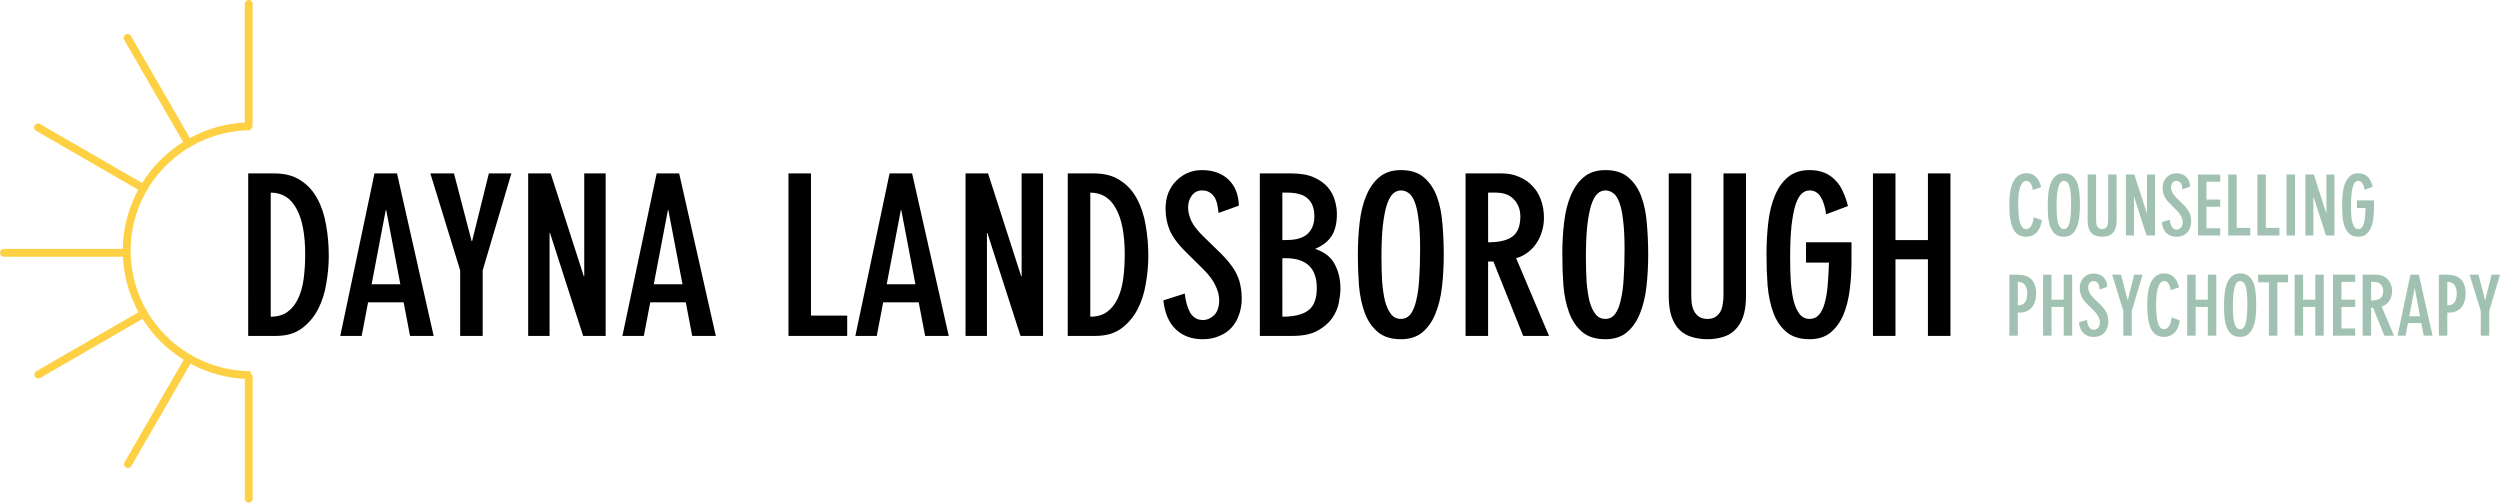
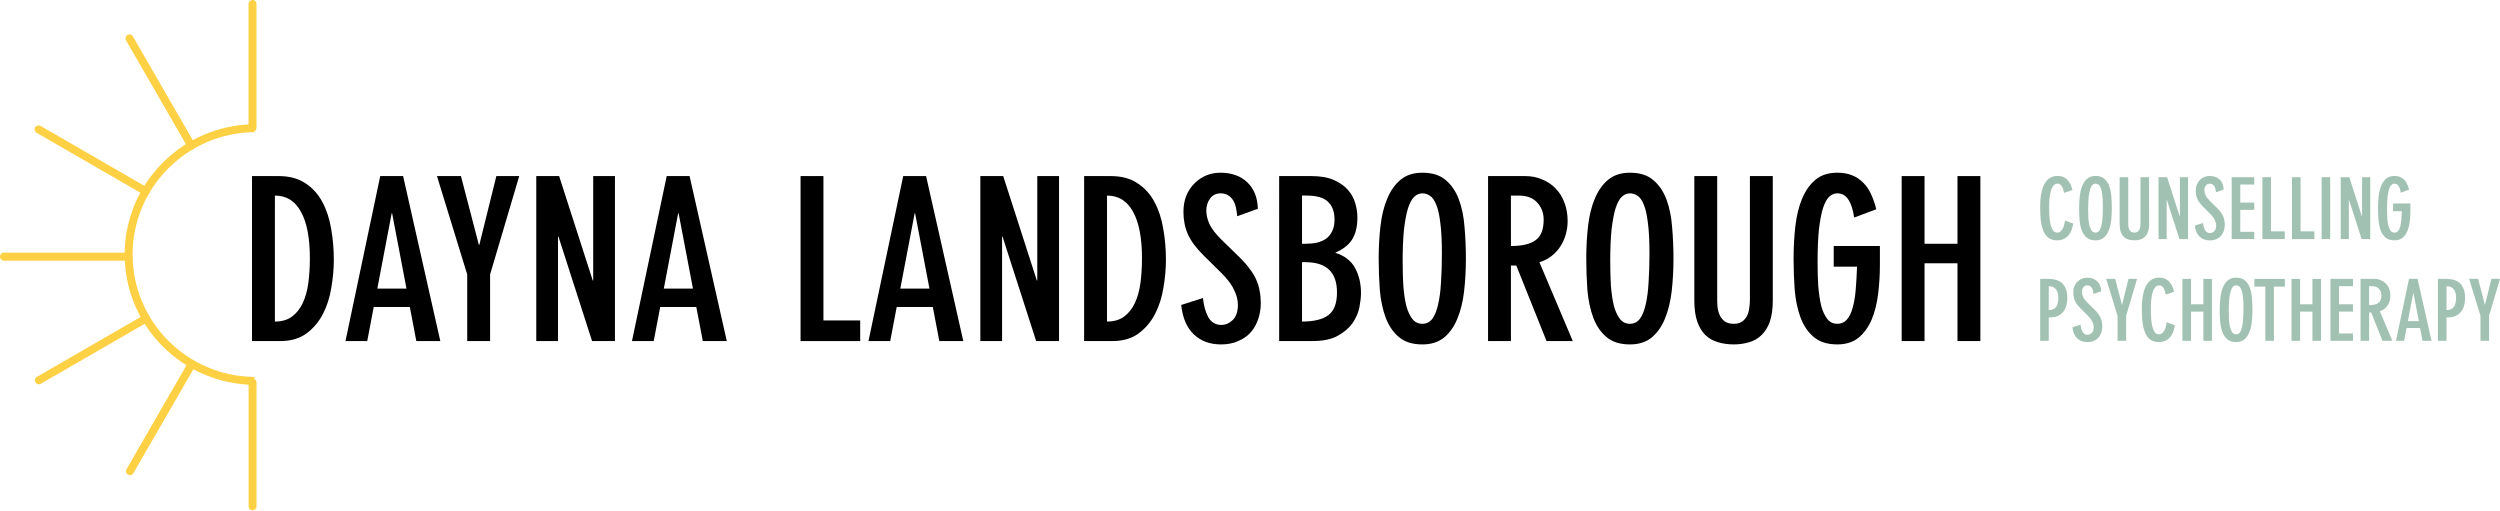
- <svg xmlns="http://www.w3.org/2000/svg" width="159.701mm" height="32.106mm" viewBox="0 0 159.701 32.106" version="1.1" id="svg21">
+ <svg xmlns="http://www.w3.org/2000/svg" width="157.289mm" height="32.106mm" viewBox="0 0 157.289 32.106" version="1.1" id="svg21">
  <defs id="defs18" />
  <g id="layer1" style="fill:none;fill-opacity:1;stroke:#000000;stroke-opacity:1" transform="translate(-11.00839,-23.67807)">
    <g id="g24708" transform="matrix(0.2372902,0,0,0.2372902,1.330348,16.20463)" style="stroke-width:0.999;stroke-dasharray:none">
      <g id="g8469" style="stroke-width:2.107;stroke-dasharray:none">
        <path id="path12161" style="fill:none;fill-opacity:1;stroke:#fed043;stroke-width:2.107;stroke-linejoin:round;stroke-dasharray:none;stroke-opacity:1;paint-order:stroke fill markers" d="m 108.244,65.485 c -18.465,0.172 -33.345,15.119 -33.351,33.501 0.006,18.383 14.886,33.33 33.351,33.501" />
        <path style="fill:none;fill-opacity:1;stroke:#fed043;stroke-width:2.107;stroke-linecap:round;stroke-linejoin:round;stroke-dasharray:none;stroke-opacity:1;paint-order:stroke fill markers" d="m 107.751,132.947 v 32.797" id="path22361" />
        <path style="fill:none;fill-opacity:1;stroke:#fed043;stroke-width:2.107;stroke-linecap:round;stroke-linejoin:round;stroke-dasharray:none;stroke-opacity:1;paint-order:stroke fill markers" d="M 74.636,99.549 H 41.839" id="path22361-04" />
        <path style="fill:none;fill-opacity:1;stroke:#fed043;stroke-width:2.107;stroke-linecap:round;stroke-linejoin:round;stroke-dasharray:none;stroke-opacity:1;paint-order:stroke fill markers" d="m 75.115,41.683 16.398,28.403" id="path22361-04-7" />
        <path style="fill:none;fill-opacity:1;stroke:#fed043;stroke-width:2.107;stroke-linecap:round;stroke-linejoin:round;stroke-dasharray:none;stroke-opacity:1;paint-order:stroke fill markers" d="M 79.42,82.193 51.017,65.794" id="path22361-04-8" />
        <path style="fill:none;fill-opacity:1;stroke:#fed043;stroke-width:2.107;stroke-linecap:round;stroke-linejoin:round;stroke-dasharray:none;stroke-opacity:1;paint-order:stroke fill markers" d="m 75.245,156.418 16.398,-28.403" id="path22361-04-7-4" />
        <path style="fill:none;fill-opacity:1;stroke:#fed043;stroke-width:2.107;stroke-linecap:round;stroke-linejoin:round;stroke-dasharray:none;stroke-opacity:1;paint-order:stroke fill markers" d="M 79.498,115.925 51.096,132.323" id="path22361-04-8-9" />
        <path style="fill:none;fill-opacity:1;stroke:#fed043;stroke-width:2.107;stroke-linecap:round;stroke-linejoin:round;stroke-dasharray:none;stroke-opacity:1;paint-order:stroke fill markers" d="M 107.738,65.345 V 32.549" id="path22361-0" />
      </g>
    </g>
    <g aria-label="DAYNA LANDSBOROUGH" id="text296" style="font-size:14.104px;font-family:Avenir;-inkscape-font-specification:Avenir;direction:rtl;stroke:#fed043;stroke-width:0.508;stroke-linejoin:round;paint-order:stroke fill markers">
      <path d="m 28.303,43.909 q 0.649,0 1.072,-0.31 0.423,-0.31 0.677,-0.846 0.254,-0.536 0.353,-1.255 0.099,-0.733 0.099,-1.566 0,-1.932 -0.564,-2.934 -0.55,-1.015 -1.636,-1.015 z m -1.439,-9.153 h 1.664 q 1.03,0 1.692,0.451 0.677,0.437 1.072,1.185 0.395,0.733 0.55,1.678 0.169,0.945 0.169,1.96 0,0.832 -0.155,1.735 -0.141,0.903 -0.522,1.65 -0.381,0.747 -1.044,1.241 -0.649,0.48 -1.65,0.48 h -1.777 z" style="font-family:'DINNeuzeitGrotesk LT BoldCond';-inkscape-font-specification:'DINNeuzeitGrotesk LT BoldCond';fill:#000000;stroke:none" id="path1275" />
      <path d="m 36.582,41.836 -0.903,-4.739 h -0.028 l -0.903,4.739 z m -0.212,-7.08 2.341,10.38 h -1.509 l -0.409,-2.144 h -2.271 l -0.409,2.144 h -1.368 l 2.186,-10.38 z" style="font-family:'DINNeuzeitGrotesk LT BoldCond';-inkscape-font-specification:'DINNeuzeitGrotesk LT BoldCond';fill:#000000;stroke:none" id="path1277" />
      <path d="m 40.009,34.756 1.128,4.33 h 0.028 l 1.072,-4.33 h 1.439 l -1.833,6.192 v 4.189 H 40.404 v -4.189 l -1.904,-6.192 z" style="font-family:'DINNeuzeitGrotesk LT BoldCond';-inkscape-font-specification:'DINNeuzeitGrotesk LT BoldCond';fill:#000000;stroke:none" id="path1279" />
-       <path d="m 46.186,34.756 2.116,6.572 h 0.028 v -6.572 h 1.368 V 45.136 H 48.26 L 46.144,38.564 h -0.028 v 6.572 H 44.748 V 34.756 Z" style="font-family:'DINNeuzeitGrotesk LT BoldCond';-inkscape-font-specification:'DINNeuzeitGrotesk LT BoldCond';fill:#000000;stroke:none" id="path1281" />
+       <path d="m 46.186,34.756 2.116,6.572 h 0.028 v -6.572 h 1.368 v 10.38 h -1.439 L 46.144,38.564 h -0.028 v 6.572 H 44.748 V 34.756 Z" style="font-family:'DINNeuzeitGrotesk LT BoldCond';-inkscape-font-specification:'DINNeuzeitGrotesk LT BoldCond';fill:#000000;stroke:none" id="path1281" />
      <path d="m 54.606,41.836 -0.903,-4.739 h -0.028 l -0.903,4.739 z m -0.212,-7.08 2.341,10.38 h -1.509 l -0.409,-2.144 h -2.271 l -0.409,2.144 h -1.368 l 2.186,-10.38 z" style="font-family:'DINNeuzeitGrotesk LT BoldCond';-inkscape-font-specification:'DINNeuzeitGrotesk LT BoldCond';fill:#000000;stroke:none" id="path1283" />
      <path d="m 62.815,34.756 v 9.083 h 2.313 v 1.298 H 61.376 V 34.756 Z" style="font-family:'DINNeuzeitGrotesk LT BoldCond';-inkscape-font-specification:'DINNeuzeitGrotesk LT BoldCond';fill:#000000;stroke:none" id="path1285" />
      <path d="m 69.486,41.836 -0.903,-4.739 h -0.028 l -0.903,4.739 z m -0.212,-7.08 2.341,10.38 H 70.106 L 69.697,42.992 H 67.426 l -0.409,2.144 h -1.368 l 2.186,-10.38 z" style="font-family:'DINNeuzeitGrotesk LT BoldCond';-inkscape-font-specification:'DINNeuzeitGrotesk LT BoldCond';fill:#000000;stroke:none" id="path1287" />
      <path d="m 74.126,34.756 2.116,6.572 h 0.028 v -6.572 h 1.368 v 10.38 h -1.439 l -2.116,-6.572 h -0.028 v 6.572 H 72.687 V 34.756 Z" style="font-family:'DINNeuzeitGrotesk LT BoldCond';-inkscape-font-specification:'DINNeuzeitGrotesk LT BoldCond';fill:#000000;stroke:none" id="path1289" />
      <path d="m 80.656,43.909 q 0.649,0 1.072,-0.31 0.423,-0.31 0.677,-0.846 0.254,-0.536 0.353,-1.255 0.099,-0.733 0.099,-1.566 0,-1.932 -0.564,-2.934 -0.55,-1.015 -1.636,-1.015 z m -1.439,-9.153 h 1.664 q 1.03,0 1.692,0.451 0.677,0.437 1.072,1.185 0.395,0.733 0.55,1.678 0.169,0.945 0.169,1.96 0,0.832 -0.155,1.735 -0.141,0.903 -0.522,1.65 -0.381,0.747 -1.044,1.241 -0.649,0.48 -1.65,0.48 h -1.777 z" style="font-family:'DINNeuzeitGrotesk LT BoldCond';-inkscape-font-specification:'DINNeuzeitGrotesk LT BoldCond';fill:#000000;stroke:none" id="path1291" />
      <path d="m 88.85,37.281 q -0.028,-0.296 -0.085,-0.55 -0.056,-0.268 -0.183,-0.465 -0.127,-0.197 -0.324,-0.31 -0.183,-0.113 -0.451,-0.113 -0.423,0 -0.663,0.324 -0.24,0.324 -0.24,0.762 0,0.395 0.197,0.846 0.212,0.451 0.776,1.001 l 1.171,1.142 q 0.367,0.367 0.606,0.705 0.254,0.324 0.395,0.663 0.155,0.338 0.212,0.705 0.071,0.353 0.071,0.762 0,0.536 -0.169,1.015 -0.155,0.465 -0.465,0.818 -0.31,0.353 -0.79,0.55 -0.465,0.212 -1.072,0.212 -1.058,0 -1.721,-0.635 -0.663,-0.635 -0.79,-1.848 l 1.368,-0.437 q 0.071,0.719 0.338,1.213 0.282,0.48 0.818,0.48 0.395,0 0.719,-0.31 0.324,-0.324 0.324,-0.959 0,-0.423 -0.226,-0.903 -0.212,-0.494 -0.79,-1.072 L 86.748,39.763 Q 86.043,39.072 85.747,38.423 q -0.282,-0.649 -0.282,-1.41 0,-0.578 0.183,-1.03 0.197,-0.465 0.522,-0.776 0.324,-0.324 0.733,-0.494 0.423,-0.169 0.874,-0.169 1.072,0 1.707,0.606 0.635,0.606 0.663,1.664 z" style="font-family:'DINNeuzeitGrotesk LT BoldCond';-inkscape-font-specification:'DINNeuzeitGrotesk LT BoldCond';fill:#000000;stroke:none" id="path1293" />
      <path d="m 92.926,39.015 h 0.226 q 0.381,0 0.719,-0.071 0.338,-0.085 0.578,-0.254 0.24,-0.183 0.381,-0.48 0.141,-0.296 0.141,-0.719 0,-0.733 -0.409,-1.114 -0.395,-0.395 -1.354,-0.395 h -0.282 z m 0,4.894 q 1.128,0 1.664,-0.409 0.536,-0.409 0.536,-1.424 0,-1.904 -1.989,-1.904 h -0.212 z m -1.439,-9.153 h 2.017 q 0.874,0 1.439,0.254 0.564,0.254 0.889,0.635 0.324,0.381 0.451,0.846 0.127,0.451 0.127,0.86 0,0.86 -0.324,1.382 -0.324,0.522 -1.072,0.846 0.889,0.282 1.255,0.973 0.367,0.677 0.367,1.566 0,0.367 -0.099,0.889 -0.099,0.508 -0.423,0.987 -0.324,0.465 -0.931,0.804 -0.592,0.338 -1.608,0.338 h -2.087 z" style="font-family:'DINNeuzeitGrotesk LT BoldCond';-inkscape-font-specification:'DINNeuzeitGrotesk LT BoldCond';fill:#000000;stroke:none" id="path1295" />
      <path d="m 99.258,40.172 q 0,0.79 0.042,1.495 0.056,0.705 0.183,1.241 0.141,0.522 0.381,0.832 0.24,0.31 0.635,0.31 0.381,0 0.621,-0.31 0.24,-0.324 0.367,-0.903 0.141,-0.592 0.183,-1.396 0.056,-0.818 0.056,-1.819 0,-1.185 -0.099,-1.918 -0.085,-0.733 -0.254,-1.142 -0.169,-0.423 -0.395,-0.564 -0.226,-0.155 -0.48,-0.155 -0.282,0 -0.508,0.212 -0.226,0.212 -0.395,0.719 -0.155,0.508 -0.254,1.34 -0.085,0.832 -0.085,2.059 z M 97.749,39.946 q 0,-1.072 0.113,-2.045 0.113,-0.987 0.423,-1.721 0.31,-0.747 0.832,-1.185 0.536,-0.451 1.382,-0.451 0.931,0 1.467,0.465 0.55,0.465 0.832,1.227 0.282,0.762 0.353,1.735 0.085,0.973 0.085,1.975 0,1.072 -0.113,2.059 -0.113,0.973 -0.423,1.721 -0.296,0.733 -0.832,1.185 -0.536,0.437 -1.368,0.437 -0.931,0 -1.481,-0.465 -0.55,-0.465 -0.832,-1.227 -0.282,-0.762 -0.367,-1.735 -0.071,-0.973 -0.071,-1.975 z" style="font-family:'DINNeuzeitGrotesk LT BoldCond';-inkscape-font-specification:'DINNeuzeitGrotesk LT BoldCond';fill:#000000;stroke:none" id="path1297" />
      <path d="m 106.07,39.156 q 1.058,0 1.551,-0.367 0.508,-0.367 0.508,-1.283 0,-0.649 -0.409,-1.086 -0.395,-0.437 -1.157,-0.437 h -0.494 z m -1.439,-4.4 h 2.327 q 0.592,0 1.072,0.212 0.494,0.197 0.846,0.564 0.367,0.367 0.564,0.903 0.197,0.522 0.197,1.171 0,0.395 -0.113,0.804 -0.113,0.409 -0.338,0.762 -0.212,0.338 -0.55,0.606 -0.338,0.268 -0.776,0.395 l 2.101,4.965 h -1.65 l -1.904,-4.753 h -0.338 v 4.753 h -1.439 z" style="font-family:'DINNeuzeitGrotesk LT BoldCond';-inkscape-font-specification:'DINNeuzeitGrotesk LT BoldCond';fill:#000000;stroke:none" id="path1299" />
      <path d="m 112.318,40.172 q 0,0.79 0.042,1.495 0.056,0.705 0.183,1.241 0.141,0.522 0.381,0.832 0.24,0.31 0.635,0.31 0.381,0 0.621,-0.31 0.24,-0.324 0.367,-0.903 0.141,-0.592 0.183,-1.396 0.056,-0.818 0.056,-1.819 0,-1.185 -0.099,-1.918 -0.085,-0.733 -0.254,-1.142 -0.169,-0.423 -0.395,-0.564 -0.226,-0.155 -0.48,-0.155 -0.282,0 -0.508,0.212 -0.226,0.212 -0.395,0.719 -0.155,0.508 -0.254,1.34 -0.085,0.832 -0.085,2.059 z m -1.509,-0.226 q 0,-1.072 0.113,-2.045 0.113,-0.987 0.423,-1.721 0.31,-0.747 0.832,-1.185 0.536,-0.451 1.382,-0.451 0.931,0 1.467,0.465 0.55,0.465 0.832,1.227 0.282,0.762 0.353,1.735 0.085,0.973 0.085,1.975 0,1.072 -0.113,2.059 -0.113,0.973 -0.423,1.721 -0.296,0.733 -0.832,1.185 -0.536,0.437 -1.368,0.437 -0.931,0 -1.481,-0.465 -0.55,-0.465 -0.832,-1.227 -0.282,-0.762 -0.367,-1.735 -0.07,-0.973 -0.07,-1.975 z" style="font-family:'DINNeuzeitGrotesk LT BoldCond';-inkscape-font-specification:'DINNeuzeitGrotesk LT BoldCond';fill:#000000;stroke:none" id="path1301" />
      <path d="m 122.544,42.569 q 0,0.804 -0.183,1.34 -0.183,0.522 -0.522,0.846 -0.324,0.324 -0.776,0.451 -0.451,0.141 -0.973,0.141 -0.536,0 -1.001,-0.141 -0.451,-0.127 -0.79,-0.451 -0.324,-0.324 -0.508,-0.846 -0.183,-0.536 -0.183,-1.34 v -7.813 h 1.439 v 7.799 q 0,0.24 0.028,0.508 0.042,0.268 0.155,0.494 0.113,0.212 0.31,0.353 0.212,0.141 0.55,0.141 0.324,0 0.522,-0.141 0.197,-0.141 0.31,-0.353 0.113,-0.226 0.141,-0.494 0.042,-0.268 0.042,-0.508 v -7.799 h 1.439 z" style="font-family:'DINNeuzeitGrotesk LT BoldCond';-inkscape-font-specification:'DINNeuzeitGrotesk LT BoldCond';fill:#000000;stroke:none" id="path1303" />
      <path d="m 127.663,37.365 q -0.099,-0.719 -0.353,-1.114 -0.254,-0.409 -0.705,-0.409 -0.282,0 -0.508,0.212 -0.226,0.212 -0.395,0.719 -0.155,0.508 -0.254,1.34 -0.085,0.832 -0.085,2.059 0,0.79 0.042,1.495 0.056,0.705 0.183,1.241 0.141,0.522 0.381,0.832 0.24,0.31 0.635,0.31 0.367,0 0.592,-0.254 0.24,-0.268 0.367,-0.733 0.141,-0.48 0.197,-1.142 0.056,-0.663 0.085,-1.467 h -1.467 v -1.298 h 2.905 v 1.199 q 0,0.931 -0.113,1.833 -0.113,0.903 -0.409,1.608 -0.296,0.691 -0.818,1.128 -0.522,0.423 -1.34,0.423 -0.931,0 -1.481,-0.465 -0.55,-0.465 -0.832,-1.227 -0.282,-0.762 -0.367,-1.735 -0.07,-0.973 -0.07,-1.975 0,-1.072 0.113,-2.045 0.113,-0.987 0.423,-1.721 0.31,-0.747 0.832,-1.185 0.536,-0.451 1.382,-0.451 0.536,0 0.945,0.169 0.409,0.169 0.705,0.48 0.296,0.296 0.48,0.719 0.197,0.423 0.324,0.931 z" style="font-family:'DINNeuzeitGrotesk LT BoldCond';-inkscape-font-specification:'DINNeuzeitGrotesk LT BoldCond';fill:#000000;stroke:none" id="path1305" />
      <path d="m 130.653,34.756 h 1.439 v 4.259 h 2.073 v -4.259 h 1.439 v 10.38 h -1.439 v -4.894 h -2.073 v 4.894 h -1.439 z" style="font-family:'DINNeuzeitGrotesk LT BoldCond';-inkscape-font-specification:'DINNeuzeitGrotesk LT BoldCond';fill:#000000;stroke:none" id="path1307" />
    </g>
    <g aria-label="COUNSELLING" id="text3248" style="font-size:5.292px;font-family:'DINNeuzeitGrotesk LT BoldCond';-inkscape-font-specification:'DINNeuzeitGrotesk LT BoldCond';direction:rtl;fill:#a1c2b2;stroke:none;stroke-linejoin:round;paint-order:stroke fill markers">
      <path d="m 140.865,35.815 q -0.048,-0.318 -0.159,-0.45 -0.106,-0.132 -0.243,-0.132 -0.159,0 -0.265,0.127 -0.101,0.127 -0.159,0.333 -0.058,0.206 -0.085,0.476 -0.021,0.27 -0.021,0.556 0,0.328 0.021,0.619 0.021,0.286 0.079,0.503 0.058,0.217 0.153,0.344 0.101,0.122 0.259,0.122 0.111,0 0.191,-0.064 0.085,-0.069 0.143,-0.175 0.058,-0.106 0.095,-0.238 0.037,-0.138 0.053,-0.28 l 0.519,0.185 q -0.032,0.217 -0.106,0.413 -0.069,0.191 -0.191,0.333 -0.122,0.143 -0.302,0.228 -0.175,0.085 -0.413,0.085 -0.27,0 -0.471,-0.111 -0.196,-0.111 -0.333,-0.355 -0.132,-0.249 -0.201,-0.635 -0.064,-0.392 -0.064,-0.953 0,-0.191 0.011,-0.413 0.016,-0.222 0.053,-0.445 0.042,-0.222 0.111,-0.429 0.074,-0.206 0.196,-0.365 0.127,-0.159 0.302,-0.254 0.18,-0.095 0.429,-0.095 0.349,0 0.582,0.217 0.238,0.217 0.349,0.672 z" id="path1078" />
      <path d="m 142.384,36.858 q 0,0.296 0.016,0.561 0.021,0.265 0.069,0.466 0.053,0.196 0.143,0.312 0.09,0.116 0.238,0.116 0.143,0 0.233,-0.116 0.09,-0.122 0.138,-0.339 0.053,-0.222 0.069,-0.524 0.021,-0.307 0.021,-0.683 0,-0.445 -0.037,-0.72 -0.032,-0.275 -0.095,-0.429 -0.064,-0.159 -0.148,-0.212 -0.085,-0.058 -0.18,-0.058 -0.106,0 -0.191,0.079 -0.085,0.079 -0.148,0.27 -0.058,0.191 -0.095,0.503 -0.032,0.312 -0.032,0.773 z m -0.566,-0.085 q 0,-0.402 0.042,-0.767 0.042,-0.37 0.159,-0.646 0.116,-0.28 0.312,-0.445 0.201,-0.169 0.519,-0.169 0.349,0 0.55,0.175 0.206,0.175 0.312,0.46 0.106,0.286 0.132,0.651 0.032,0.365 0.032,0.741 0,0.402 -0.042,0.773 -0.042,0.365 -0.159,0.646 -0.111,0.275 -0.312,0.445 -0.201,0.164 -0.513,0.164 -0.349,0 -0.556,-0.175 -0.206,-0.175 -0.312,-0.46 -0.106,-0.286 -0.138,-0.651 -0.026,-0.365 -0.026,-0.741 z" id="path1080" />
      <path d="m 146.22,37.757 q 0,0.302 -0.069,0.503 -0.069,0.196 -0.196,0.318 -0.122,0.122 -0.291,0.169 -0.169,0.053 -0.365,0.053 -0.201,0 -0.376,-0.053 -0.169,-0.048 -0.296,-0.169 -0.122,-0.122 -0.191,-0.318 -0.069,-0.201 -0.069,-0.503 v -2.932 h 0.54 v 2.926 q 0,0.09 0.011,0.191 0.016,0.101 0.058,0.185 0.042,0.079 0.116,0.132 0.079,0.053 0.206,0.053 0.122,0 0.196,-0.053 0.074,-0.053 0.116,-0.132 0.042,-0.085 0.053,-0.185 0.016,-0.101 0.016,-0.191 v -2.926 h 0.54 z" id="path1082" />
      <path d="m 147.353,34.826 0.794,2.466 h 0.011 v -2.466 h 0.513 v 3.895 h -0.54 l -0.794,-2.466 h -0.011 v 2.466 h -0.513 v -3.895 z" id="path1084" />
-       <path d="m 150.427,35.773 q -0.011,-0.111 -0.032,-0.206 -0.021,-0.101 -0.069,-0.175 -0.048,-0.074 -0.122,-0.116 -0.069,-0.042 -0.169,-0.042 -0.159,0 -0.249,0.122 -0.09,0.122 -0.09,0.286 0,0.148 0.074,0.318 0.079,0.169 0.291,0.376 l 0.439,0.429 q 0.138,0.138 0.228,0.265 0.095,0.122 0.148,0.249 0.058,0.127 0.079,0.265 0.026,0.132 0.026,0.286 0,0.201 -0.064,0.381 -0.058,0.175 -0.175,0.307 -0.116,0.132 -0.296,0.206 -0.175,0.079 -0.402,0.079 -0.397,0 -0.646,-0.238 -0.249,-0.238 -0.296,-0.693 l 0.513,-0.164 q 0.026,0.27 0.127,0.455 0.106,0.18 0.307,0.18 0.148,0 0.27,-0.116 0.122,-0.122 0.122,-0.36 0,-0.159 -0.085,-0.339 -0.079,-0.185 -0.296,-0.402 L 149.639,36.704 q -0.265,-0.259 -0.376,-0.503 -0.106,-0.243 -0.106,-0.529 0,-0.217 0.069,-0.386 0.074,-0.175 0.196,-0.291 0.122,-0.122 0.275,-0.185 0.159,-0.064 0.328,-0.064 0.402,0 0.64,0.228 0.238,0.228 0.249,0.624 z" id="path1086" />
+       <path d="m 150.427,35.773 q -0.011,-0.111 -0.032,-0.206 -0.021,-0.101 -0.069,-0.175 -0.048,-0.074 -0.122,-0.116 -0.069,-0.042 -0.169,-0.042 -0.159,0 -0.249,0.122 -0.09,0.122 -0.09,0.286 0,0.148 0.074,0.318 0.079,0.169 0.291,0.376 l 0.439,0.429 q 0.138,0.138 0.228,0.265 0.095,0.122 0.148,0.249 0.058,0.127 0.079,0.265 0.026,0.132 0.026,0.286 0,0.201 -0.064,0.381 -0.058,0.175 -0.175,0.307 -0.116,0.132 -0.296,0.206 -0.175,0.079 -0.402,0.079 -0.397,0 -0.646,-0.238 -0.249,-0.238 -0.296,-0.693 l 0.513,-0.164 q 0.026,0.27 0.127,0.455 0.106,0.18 0.307,0.18 0.148,0 0.27,-0.116 0.122,-0.122 0.122,-0.36 0,-0.159 -0.085,-0.339 -0.079,-0.185 -0.296,-0.402 l -0.423,-0.418 q -0.265,-0.259 -0.376,-0.503 -0.106,-0.243 -0.106,-0.529 0,-0.217 0.069,-0.386 0.074,-0.175 0.196,-0.291 0.122,-0.122 0.275,-0.185 0.159,-0.064 0.328,-0.064 0.402,0 0.64,0.228 0.238,0.228 0.249,0.624 z" id="path1086" />
      <path d="m 152.835,34.826 v 0.46 h -0.878 v 1.138 h 0.878 v 0.46 h -0.878 v 1.376 h 0.878 v 0.46 h -1.418 v -3.895 z" id="path1088" />
      <path d="m 153.888,34.826 v 3.408 h 0.868 v 0.487 h -1.408 v -3.895 z" id="path1090" />
      <path d="m 155.751,34.826 v 3.408 h 0.868 v 0.487 H 155.211 v -3.895 z" id="path1092" />
      <path d="m 157.074,34.826 h 0.54 v 3.895 h -0.54 z" id="path1094" />
      <path d="m 158.815,34.826 0.794,2.466 h 0.011 v -2.466 h 0.513 v 3.895 h -0.54 l -0.794,-2.466 h -0.011 v 2.466 h -0.513 v -3.895 z" id="path1096" />
      <path d="m 162.053,35.805 q -0.037,-0.27 -0.132,-0.418 -0.095,-0.153 -0.265,-0.153 -0.106,0 -0.191,0.079 -0.085,0.079 -0.148,0.27 -0.058,0.191 -0.095,0.503 -0.032,0.312 -0.032,0.773 0,0.296 0.016,0.561 0.021,0.265 0.069,0.466 0.053,0.196 0.143,0.312 0.09,0.116 0.238,0.116 0.138,0 0.222,-0.095 0.09,-0.101 0.138,-0.275 0.053,-0.18 0.074,-0.429 0.021,-0.249 0.032,-0.55 h -0.55 v -0.487 h 1.09 v 0.45 q 0,0.349 -0.042,0.688 -0.042,0.339 -0.153,0.603 -0.111,0.259 -0.307,0.423 -0.196,0.159 -0.503,0.159 -0.349,0 -0.556,-0.175 -0.206,-0.175 -0.312,-0.46 -0.106,-0.286 -0.138,-0.651 -0.026,-0.365 -0.026,-0.741 0,-0.402 0.042,-0.767 0.042,-0.37 0.159,-0.646 0.116,-0.28 0.312,-0.445 0.201,-0.169 0.519,-0.169 0.201,0 0.355,0.064 0.153,0.064 0.265,0.18 0.111,0.111 0.18,0.27 0.074,0.159 0.122,0.349 z" id="path1098" />
    </g>
-     <g aria-label="PHSYCHOTHERAPY" id="text3982" style="font-size:5.292px;font-family:'DINNeuzeitGrotesk LT BoldCond';-inkscape-font-specification:'DINNeuzeitGrotesk LT BoldCond';direction:rtl;fill:#a1c2b2;stroke:none;stroke-width:0.785;stroke-linejoin:round;paint-order:stroke fill markers">
+     <g aria-label="HI" id="text3982" style="font-size:5.292px;font-family:'DINNeuzeitGrotesk LT BoldCond';-inkscape-font-specification:'DINNeuzeitGrotesk LT BoldCond';direction:rtl;fill:#a1c2b2;stroke:none;stroke-width:0.785;stroke-linejoin:round;paint-order:stroke fill markers">
      <path d="m 139.907,43.188 q 0.175,0 0.291,-0.058 0.116,-0.064 0.185,-0.164 0.069,-0.106 0.095,-0.243 0.032,-0.143 0.032,-0.302 0,-0.339 -0.143,-0.534 -0.143,-0.201 -0.46,-0.201 z m -0.54,-1.963 h 0.545 q 0.259,0 0.476,0.069 0.217,0.064 0.365,0.206 0.153,0.143 0.238,0.376 0.085,0.228 0.085,0.556 0,0.27 -0.069,0.497 -0.064,0.222 -0.201,0.381 -0.132,0.159 -0.333,0.249 -0.201,0.09 -0.476,0.09 h -0.09 v 1.471 h -0.54 z" id="path1049" />
-       <path d="m 141.521,41.225 h 0.54 v 1.598 h 0.778 v -1.598 h 0.54 v 3.895 h -0.54 v -1.836 h -0.778 v 1.836 h -0.54 z" id="path1051" />
-       <path d="m 145.135,42.172 q -0.011,-0.111 -0.032,-0.206 -0.021,-0.101 -0.069,-0.175 -0.048,-0.074 -0.122,-0.116 -0.069,-0.042 -0.169,-0.042 -0.159,0 -0.249,0.122 -0.09,0.122 -0.09,0.286 0,0.148 0.074,0.318 0.079,0.169 0.291,0.376 l 0.439,0.429 q 0.138,0.138 0.228,0.265 0.095,0.122 0.148,0.249 0.058,0.127 0.079,0.265 0.026,0.132 0.026,0.286 0,0.201 -0.064,0.381 -0.058,0.175 -0.175,0.307 -0.116,0.132 -0.296,0.206 -0.175,0.079 -0.402,0.079 -0.397,0 -0.646,-0.238 -0.249,-0.238 -0.296,-0.693 l 0.513,-0.164 q 0.026,0.27 0.127,0.455 0.106,0.18 0.307,0.18 0.148,0 0.27,-0.116 0.122,-0.122 0.122,-0.36 0,-0.159 -0.085,-0.339 -0.079,-0.185 -0.296,-0.402 l -0.423,-0.418 q -0.265,-0.259 -0.376,-0.503 -0.106,-0.243 -0.106,-0.529 0,-0.217 0.069,-0.386 0.074,-0.175 0.196,-0.291 0.122,-0.122 0.275,-0.185 0.159,-0.064 0.328,-0.064 0.402,0 0.64,0.228 0.238,0.228 0.249,0.624 z" id="path1053" />
-       <path d="m 146.5,41.225 0.423,1.625 h 0.011 l 0.402,-1.625 h 0.54 l -0.688,2.323 v 1.572 h -0.54 v -1.572 l -0.714,-2.323 z" id="path1055" />
-       <path d="m 149.675,42.214 q -0.048,-0.318 -0.159,-0.45 -0.106,-0.132 -0.243,-0.132 -0.159,0 -0.265,0.127 -0.101,0.127 -0.159,0.333 -0.058,0.206 -0.085,0.476 -0.021,0.27 -0.021,0.556 0,0.328 0.021,0.619 0.021,0.286 0.079,0.503 0.058,0.217 0.153,0.344 0.101,0.122 0.259,0.122 0.111,0 0.191,-0.064 0.085,-0.069 0.143,-0.175 0.058,-0.106 0.095,-0.238 0.037,-0.138 0.053,-0.28 l 0.519,0.185 q -0.032,0.217 -0.106,0.413 -0.069,0.191 -0.191,0.333 -0.122,0.143 -0.302,0.228 -0.175,0.085 -0.413,0.085 -0.27,0 -0.471,-0.111 -0.196,-0.111 -0.333,-0.355 -0.132,-0.249 -0.201,-0.635 -0.064,-0.392 -0.064,-0.953 0,-0.191 0.011,-0.413 0.016,-0.222 0.053,-0.445 0.042,-0.222 0.111,-0.429 0.074,-0.206 0.196,-0.365 0.127,-0.159 0.302,-0.254 0.18,-0.095 0.429,-0.095 0.349,0 0.582,0.217 0.238,0.217 0.349,0.672 z" id="path1057" />
-       <path d="m 150.728,41.225 h 0.54 v 1.598 h 0.778 v -1.598 h 0.54 v 3.895 h -0.54 v -1.836 h -0.778 v 1.836 h -0.54 z" id="path1059" />
-       <path d="m 153.644,43.257 q 0,0.296 0.016,0.561 0.021,0.265 0.069,0.466 0.053,0.196 0.143,0.312 0.09,0.116 0.238,0.116 0.143,0 0.233,-0.116 0.09,-0.122 0.138,-0.339 0.053,-0.222 0.069,-0.524 0.021,-0.307 0.021,-0.683 0,-0.445 -0.037,-0.72 -0.032,-0.275 -0.095,-0.429 -0.064,-0.159 -0.148,-0.212 -0.085,-0.058 -0.18,-0.058 -0.106,0 -0.191,0.079 -0.085,0.079 -0.148,0.27 -0.058,0.191 -0.095,0.503 -0.032,0.312 -0.032,0.773 z m -0.566,-0.085 q 0,-0.402 0.042,-0.767 0.042,-0.37 0.159,-0.646 0.116,-0.28 0.312,-0.445 0.201,-0.169 0.519,-0.169 0.349,0 0.55,0.175 0.206,0.175 0.312,0.46 0.106,0.286 0.132,0.651 0.032,0.365 0.032,0.741 0,0.402 -0.042,0.773 -0.042,0.365 -0.159,0.646 -0.111,0.275 -0.312,0.445 -0.201,0.164 -0.513,0.164 -0.349,0 -0.556,-0.175 -0.206,-0.175 -0.312,-0.46 -0.106,-0.286 -0.138,-0.651 -0.026,-0.365 -0.026,-0.741 z" id="path1061" />
-       <path d="m 155.946,41.712 h -0.688 v -0.487 h 1.916 v 0.487 h -0.688 v 3.408 h -0.54 z" id="path1063" />
-       <path d="m 157.591,41.225 h 0.54 v 1.598 h 0.778 v -1.598 h 0.54 v 3.895 h -0.54 v -1.836 h -0.778 v 1.836 h -0.54 z" id="path1065" />
-       <path d="m 161.46,41.225 v 0.46 h -0.878 v 1.138 h 0.878 v 0.46 h -0.878 v 1.376 h 0.878 v 0.46 h -1.418 v -3.895 z" id="path1067" />
-       <path d="m 162.476,42.876 q 0.397,0 0.582,-0.138 0.191,-0.138 0.191,-0.482 0,-0.243 -0.153,-0.407 -0.148,-0.164 -0.434,-0.164 h -0.185 z m -0.54,-1.651 h 0.873 q 0.222,0 0.402,0.079 0.185,0.074 0.318,0.212 0.138,0.138 0.212,0.339 0.074,0.196 0.074,0.439 0,0.148 -0.042,0.302 -0.042,0.153 -0.127,0.286 -0.079,0.127 -0.206,0.228 -0.127,0.101 -0.291,0.148 l 0.788,1.863 h -0.619 l -0.714,-1.783 h -0.127 v 1.783 h -0.54 z" id="path1069" />
-       <path d="m 165.603,43.881 -0.339,-1.778 h -0.011 l -0.339,1.778 z m -0.079,-2.656 0.878,3.895 h -0.566 l -0.153,-0.804 h -0.852 l -0.153,0.804 h -0.513 l 0.82,-3.895 z" id="path1071" />
-       <path d="m 167.344,43.188 q 0.175,0 0.291,-0.058 0.116,-0.064 0.185,-0.164 0.069,-0.106 0.095,-0.243 0.032,-0.143 0.032,-0.302 0,-0.339 -0.143,-0.534 -0.143,-0.201 -0.46,-0.201 z m -0.54,-1.963 h 0.545 q 0.259,0 0.476,0.069 0.217,0.064 0.365,0.206 0.153,0.143 0.238,0.376 0.085,0.228 0.085,0.556 0,0.27 -0.069,0.497 -0.064,0.222 -0.201,0.381 -0.132,0.159 -0.333,0.249 -0.201,0.09 -0.476,0.09 h -0.09 v 1.471 h -0.54 z" id="path1073" />
-       <path d="m 169.334,41.225 0.423,1.625 h 0.011 l 0.402,-1.625 h 0.54 l -0.688,2.323 v 1.572 h -0.54 v -1.572 l -0.714,-2.323 z" id="path1075" />
+       <path d="m 142.722,42.172 q -0.011,-0.111 -0.032,-0.206 -0.021,-0.101 -0.069,-0.175 -0.048,-0.074 -0.122,-0.116 -0.069,-0.042 -0.169,-0.042 -0.159,0 -0.249,0.122 -0.09,0.122 -0.09,0.286 0,0.148 0.074,0.318 0.079,0.169 0.291,0.376 l 0.439,0.429 q 0.138,0.138 0.228,0.265 0.095,0.122 0.148,0.249 0.058,0.127 0.079,0.265 0.026,0.132 0.026,0.286 0,0.201 -0.064,0.381 -0.058,0.175 -0.175,0.307 -0.116,0.132 -0.296,0.206 -0.175,0.079 -0.402,0.079 -0.397,0 -0.646,-0.238 -0.249,-0.238 -0.296,-0.693 l 0.513,-0.164 q 0.026,0.27 0.127,0.455 0.106,0.18 0.307,0.18 0.148,0 0.27,-0.116 0.122,-0.122 0.122,-0.36 0,-0.159 -0.085,-0.339 -0.079,-0.185 -0.296,-0.402 l -0.423,-0.418 q -0.265,-0.259 -0.376,-0.503 -0.106,-0.243 -0.106,-0.529 0,-0.217 0.069,-0.386 0.074,-0.175 0.196,-0.291 0.122,-0.122 0.275,-0.185 0.159,-0.064 0.328,-0.064 0.402,0 0.64,0.228 0.238,0.228 0.249,0.624 z" id="path1053" />
+       <path d="m 144.088,41.225 0.423,1.625 h 0.011 l 0.402,-1.625 h 0.54 l -0.688,2.323 v 1.572 h -0.54 v -1.572 l -0.714,-2.323 z" id="path1055" />
+       <path d="m 147.263,42.214 q -0.048,-0.318 -0.159,-0.45 -0.106,-0.132 -0.243,-0.132 -0.159,0 -0.265,0.127 -0.101,0.127 -0.159,0.333 -0.058,0.206 -0.085,0.476 -0.021,0.27 -0.021,0.556 0,0.328 0.021,0.619 0.021,0.286 0.079,0.503 0.058,0.217 0.153,0.344 0.101,0.122 0.259,0.122 0.111,0 0.191,-0.064 0.085,-0.069 0.143,-0.175 0.058,-0.106 0.095,-0.238 0.037,-0.138 0.053,-0.28 l 0.519,0.185 q -0.032,0.217 -0.106,0.413 -0.069,0.191 -0.191,0.333 -0.122,0.143 -0.302,0.228 -0.175,0.085 -0.413,0.085 -0.27,0 -0.471,-0.111 -0.196,-0.111 -0.333,-0.355 -0.132,-0.249 -0.201,-0.635 -0.064,-0.392 -0.064,-0.953 0,-0.191 0.011,-0.413 0.016,-0.222 0.053,-0.445 0.042,-0.222 0.111,-0.429 0.074,-0.206 0.196,-0.365 0.127,-0.159 0.302,-0.254 0.18,-0.095 0.429,-0.095 0.349,0 0.582,0.217 0.238,0.217 0.349,0.672 z" id="path1057" />
+       <path d="m 148.316,41.225 h 0.54 v 1.598 h 0.778 v -1.598 h 0.54 v 3.895 h -0.54 v -1.836 h -0.778 v 1.836 h -0.54 z" id="path1059" />
+       <path d="m 151.231,43.257 q 0,0.296 0.016,0.561 0.021,0.265 0.069,0.466 0.053,0.196 0.143,0.312 0.09,0.116 0.238,0.116 0.143,0 0.233,-0.116 0.09,-0.122 0.138,-0.339 0.053,-0.222 0.069,-0.524 0.021,-0.307 0.021,-0.683 0,-0.445 -0.037,-0.72 -0.032,-0.275 -0.095,-0.429 -0.064,-0.159 -0.148,-0.212 -0.085,-0.058 -0.18,-0.058 -0.106,0 -0.191,0.079 -0.085,0.079 -0.148,0.27 -0.058,0.191 -0.095,0.503 -0.032,0.312 -0.032,0.773 z m -0.566,-0.085 q 0,-0.402 0.042,-0.767 0.042,-0.37 0.159,-0.646 0.116,-0.28 0.312,-0.445 0.201,-0.169 0.519,-0.169 0.349,0 0.55,0.175 0.206,0.175 0.312,0.46 0.106,0.286 0.132,0.651 0.032,0.365 0.032,0.741 0,0.402 -0.042,0.773 -0.042,0.365 -0.159,0.646 -0.111,0.275 -0.312,0.445 -0.201,0.164 -0.513,0.164 -0.349,0 -0.556,-0.175 -0.206,-0.175 -0.312,-0.46 -0.106,-0.286 -0.138,-0.651 -0.026,-0.365 -0.026,-0.741 z" id="path1061" />
+       <path d="m 153.533,41.712 h -0.688 v -0.487 h 1.916 v 0.487 h -0.688 v 3.408 h -0.54 z" id="path1063" />
+       <path d="m 155.179,41.225 h 0.54 v 1.598 h 0.778 v -1.598 h 0.54 v 3.895 h -0.54 v -1.836 h -0.778 v 1.836 h -0.54 z" id="path1065" />
+       <path d="m 159.047,41.225 v 0.46 h -0.878 v 1.138 h 0.878 v 0.46 h -0.878 v 1.376 h 0.878 v 0.46 h -1.418 v -3.895 z" id="path1067" />
+       <path d="m 160.063,42.876 q 0.397,0 0.582,-0.138 0.191,-0.138 0.191,-0.482 0,-0.243 -0.153,-0.407 -0.148,-0.164 -0.434,-0.164 h -0.185 z m -0.54,-1.651 h 0.873 q 0.222,0 0.402,0.079 0.185,0.074 0.318,0.212 0.138,0.138 0.212,0.339 0.074,0.196 0.074,0.439 0,0.148 -0.042,0.302 -0.042,0.153 -0.127,0.286 -0.079,0.127 -0.206,0.228 -0.127,0.101 -0.291,0.148 l 0.788,1.863 h -0.619 l -0.714,-1.783 h -0.127 v 1.783 h -0.54 z" id="path1069" />
+       <path d="m 163.191,43.881 -0.339,-1.778 h -0.011 l -0.339,1.778 z m -0.079,-2.656 0.878,3.895 h -0.566 l -0.153,-0.804 h -0.852 l -0.153,0.804 h -0.513 l 0.82,-3.895 z" id="path1071" />
+       <path d="m 164.932,43.188 q 0.175,0 0.291,-0.058 0.116,-0.064 0.185,-0.164 0.069,-0.106 0.095,-0.243 0.032,-0.143 0.032,-0.302 0,-0.339 -0.143,-0.534 -0.143,-0.201 -0.46,-0.201 z m -0.54,-1.963 h 0.545 q 0.259,0 0.476,0.069 0.217,0.064 0.365,0.206 0.153,0.143 0.238,0.376 0.085,0.228 0.085,0.556 0,0.27 -0.069,0.497 -0.064,0.222 -0.201,0.381 -0.132,0.159 -0.333,0.249 -0.201,0.09 -0.476,0.09 h -0.09 v 1.471 h -0.54 z" id="path1073" />
+       <path d="m 166.921,41.225 0.423,1.625 h 0.011 l 0.402,-1.625 h 0.54 l -0.688,2.323 v 1.572 h -0.54 v -1.572 l -0.714,-2.323 z" id="path1075" />
    </g>
  </g>
</svg>
